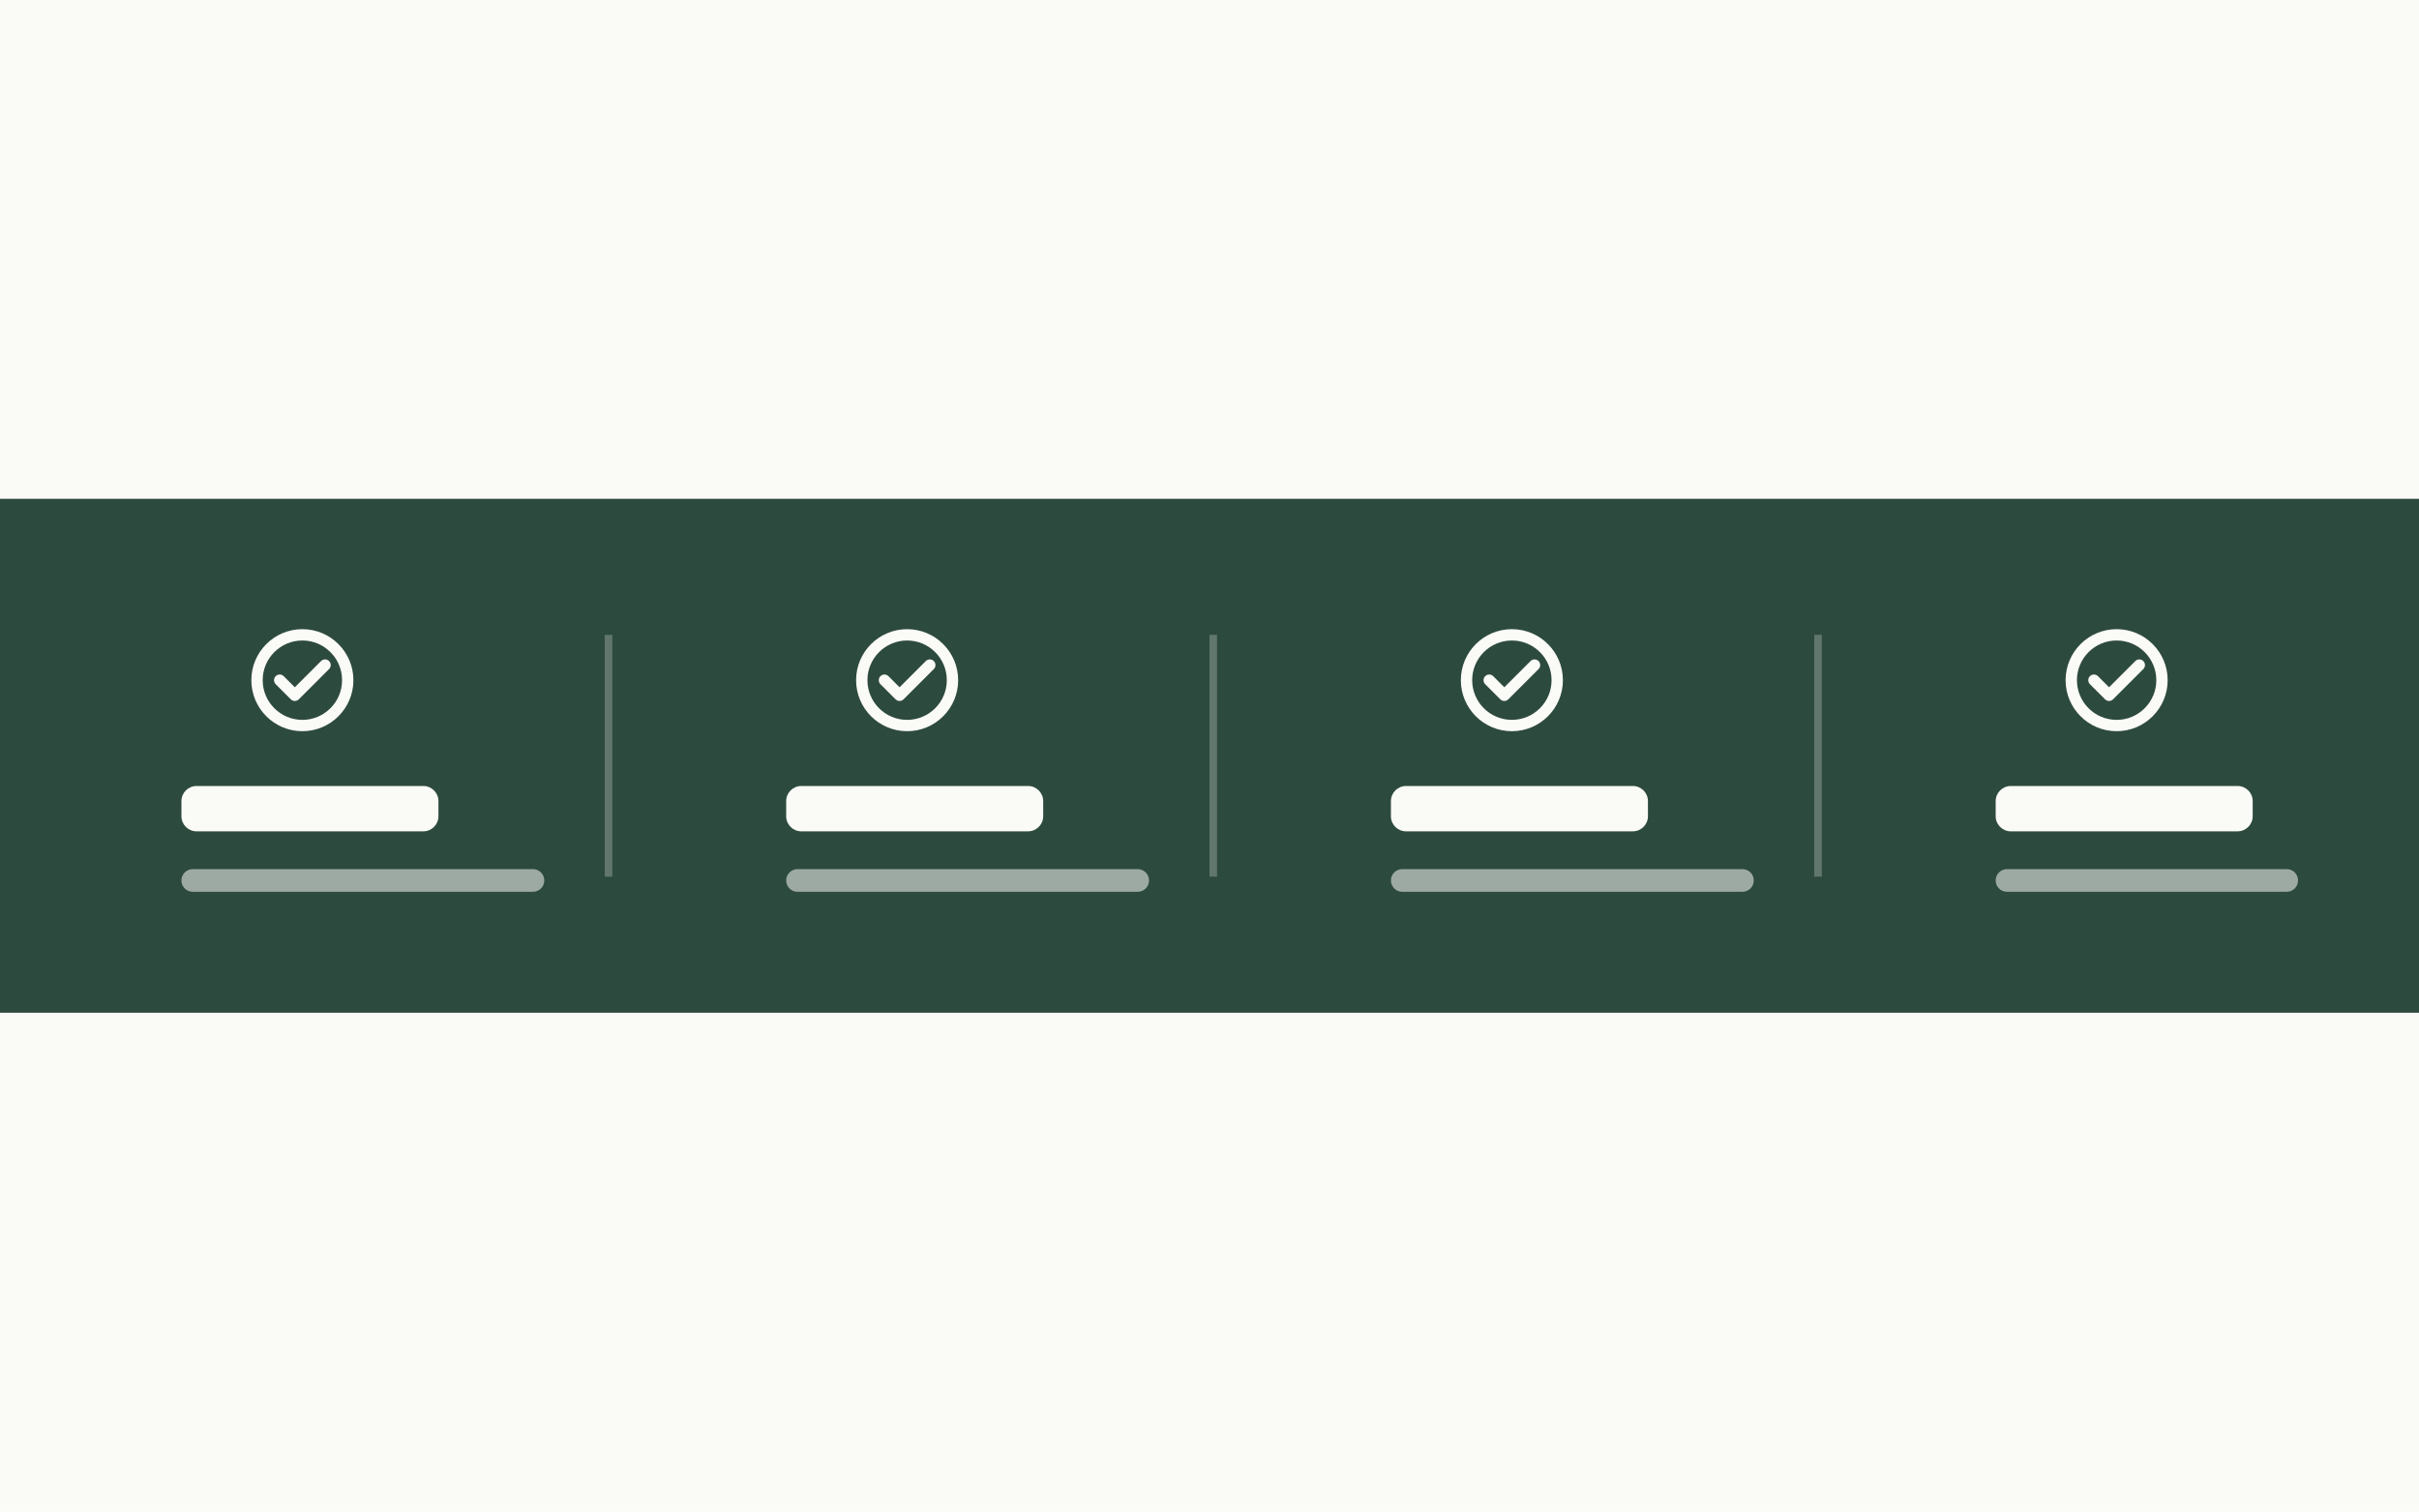
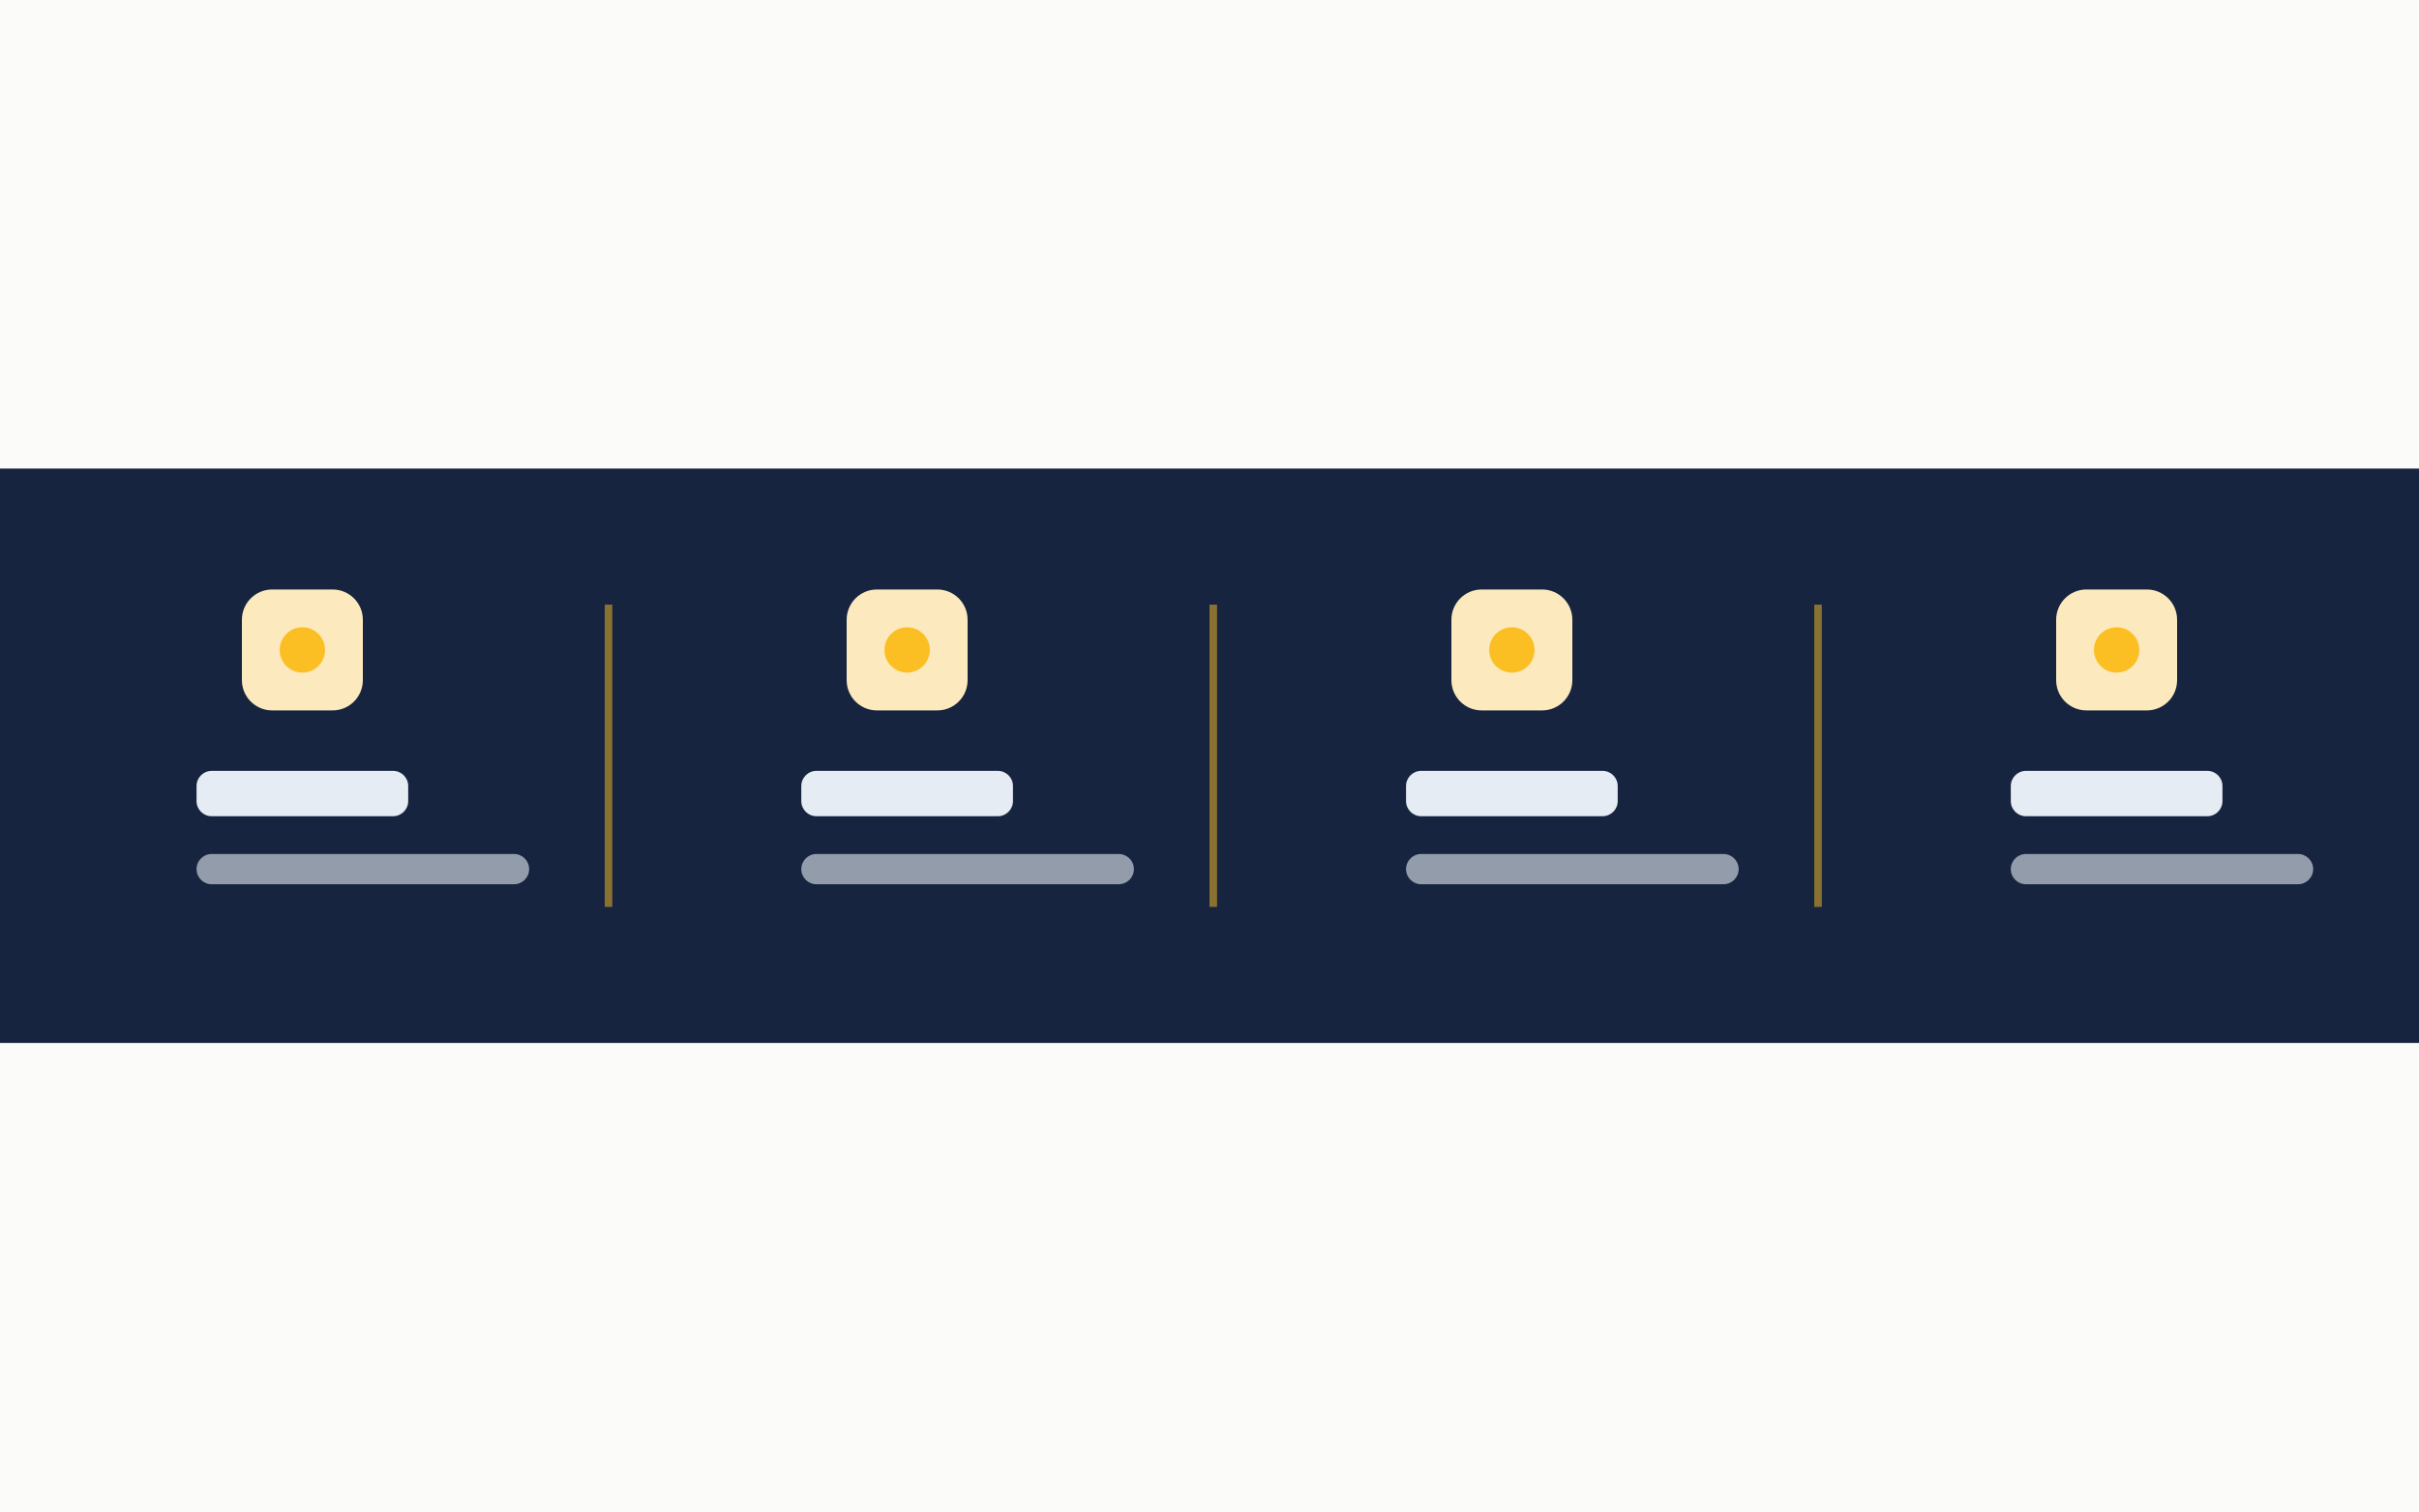
<svg xmlns="http://www.w3.org/2000/svg" viewBox="0 0 320 200">
-   <rect width="320" height="200" fill="#FAFAF7" />
-   <rect x="0" y="66" width="320" height="68" fill="#2D4A3E" />
-   <rect x="80" y="84" width="1" height="32" fill="#FAFAF7" opacity="0.25" />
-   <rect x="160" y="84" width="1" height="32" fill="#FAFAF7" opacity="0.25" />
-   <rect x="240" y="84" width="1" height="32" fill="#FAFAF7" opacity="0.25" />
-   <circle cx="40" cy="90" r="6" fill="none" stroke="#FAFAF7" stroke-width="1.5" />
-   <path d="M37 90 l2 2 l4 -4" fill="none" stroke="#FAFAF7" stroke-width="1.5" stroke-linecap="round" stroke-linejoin="round" />
-   <rect x="24" y="104" width="34" height="6" rx="2" fill="#FAFAF7" />
-   <rect x="24" y="115" width="48" height="3" rx="1.5" fill="#FAFAF7" opacity="0.55" />
-   <circle cx="120" cy="90" r="6" fill="none" stroke="#FAFAF7" stroke-width="1.5" />
-   <path d="M117 90 l2 2 l4 -4" fill="none" stroke="#FAFAF7" stroke-width="1.5" stroke-linecap="round" stroke-linejoin="round" />
-   <rect x="104" y="104" width="34" height="6" rx="2" fill="#FAFAF7" />
-   <rect x="104" y="115" width="48" height="3" rx="1.5" fill="#FAFAF7" opacity="0.55" />
-   <circle cx="200" cy="90" r="6" fill="none" stroke="#FAFAF7" stroke-width="1.5" />
-   <path d="M197 90 l2 2 l4 -4" fill="none" stroke="#FAFAF7" stroke-width="1.5" stroke-linecap="round" stroke-linejoin="round" />
-   <rect x="184" y="104" width="34" height="6" rx="2" fill="#FAFAF7" />
-   <rect x="184" y="115" width="48" height="3" rx="1.5" fill="#FAFAF7" opacity="0.55" />
-   <circle cx="280" cy="90" r="6" fill="none" stroke="#FAFAF7" stroke-width="1.5" />
-   <path d="M277 90 l2 2 l4 -4" fill="none" stroke="#FAFAF7" stroke-width="1.5" stroke-linecap="round" stroke-linejoin="round" />
-   <rect x="264" y="104" width="34" height="6" rx="2" fill="#FAFAF7" />
-   <rect x="264" y="115" width="40" height="3" rx="1.5" fill="#FAFAF7" opacity="0.55" />
+   <rect width="320" height="200" fill="#FBFBF9" />
+   <rect x="0" y="62" width="320" height="76" fill="#16243F" />
+   <rect x="80" y="80" width="1" height="40" fill="#FBBF24" opacity="0.5" />
+   <rect x="160" y="80" width="1" height="40" fill="#FBBF24" opacity="0.5" />
+   <rect x="240" y="80" width="1" height="40" fill="#FBBF24" opacity="0.5" />
+   <rect x="32" y="78" width="16" height="16" rx="4" fill="#FCE9BD" />
+   <circle cx="40" cy="86" r="3" fill="#FBBF24" />
+   <rect x="26" y="102" width="28" height="6" rx="2" fill="#E6ECF3" />
+   <rect x="26" y="113" width="44" height="4" rx="2" fill="#E6ECF3" opacity="0.6" />
+   <rect x="112" y="78" width="16" height="16" rx="4" fill="#FCE9BD" />
+   <circle cx="120" cy="86" r="3" fill="#FBBF24" />
+   <rect x="106" y="102" width="28" height="6" rx="2" fill="#E6ECF3" />
+   <rect x="106" y="113" width="44" height="4" rx="2" fill="#E6ECF3" opacity="0.6" />
+   <rect x="192" y="78" width="16" height="16" rx="4" fill="#FCE9BD" />
+   <circle cx="200" cy="86" r="3" fill="#FBBF24" />
+   <rect x="186" y="102" width="28" height="6" rx="2" fill="#E6ECF3" />
+   <rect x="186" y="113" width="44" height="4" rx="2" fill="#E6ECF3" opacity="0.6" />
+   <rect x="272" y="78" width="16" height="16" rx="4" fill="#FCE9BD" />
+   <circle cx="280" cy="86" r="3" fill="#FBBF24" />
+   <rect x="266" y="102" width="28" height="6" rx="2" fill="#E6ECF3" />
+   <rect x="266" y="113" width="40" height="4" rx="2" fill="#E6ECF3" opacity="0.6" />
</svg>
